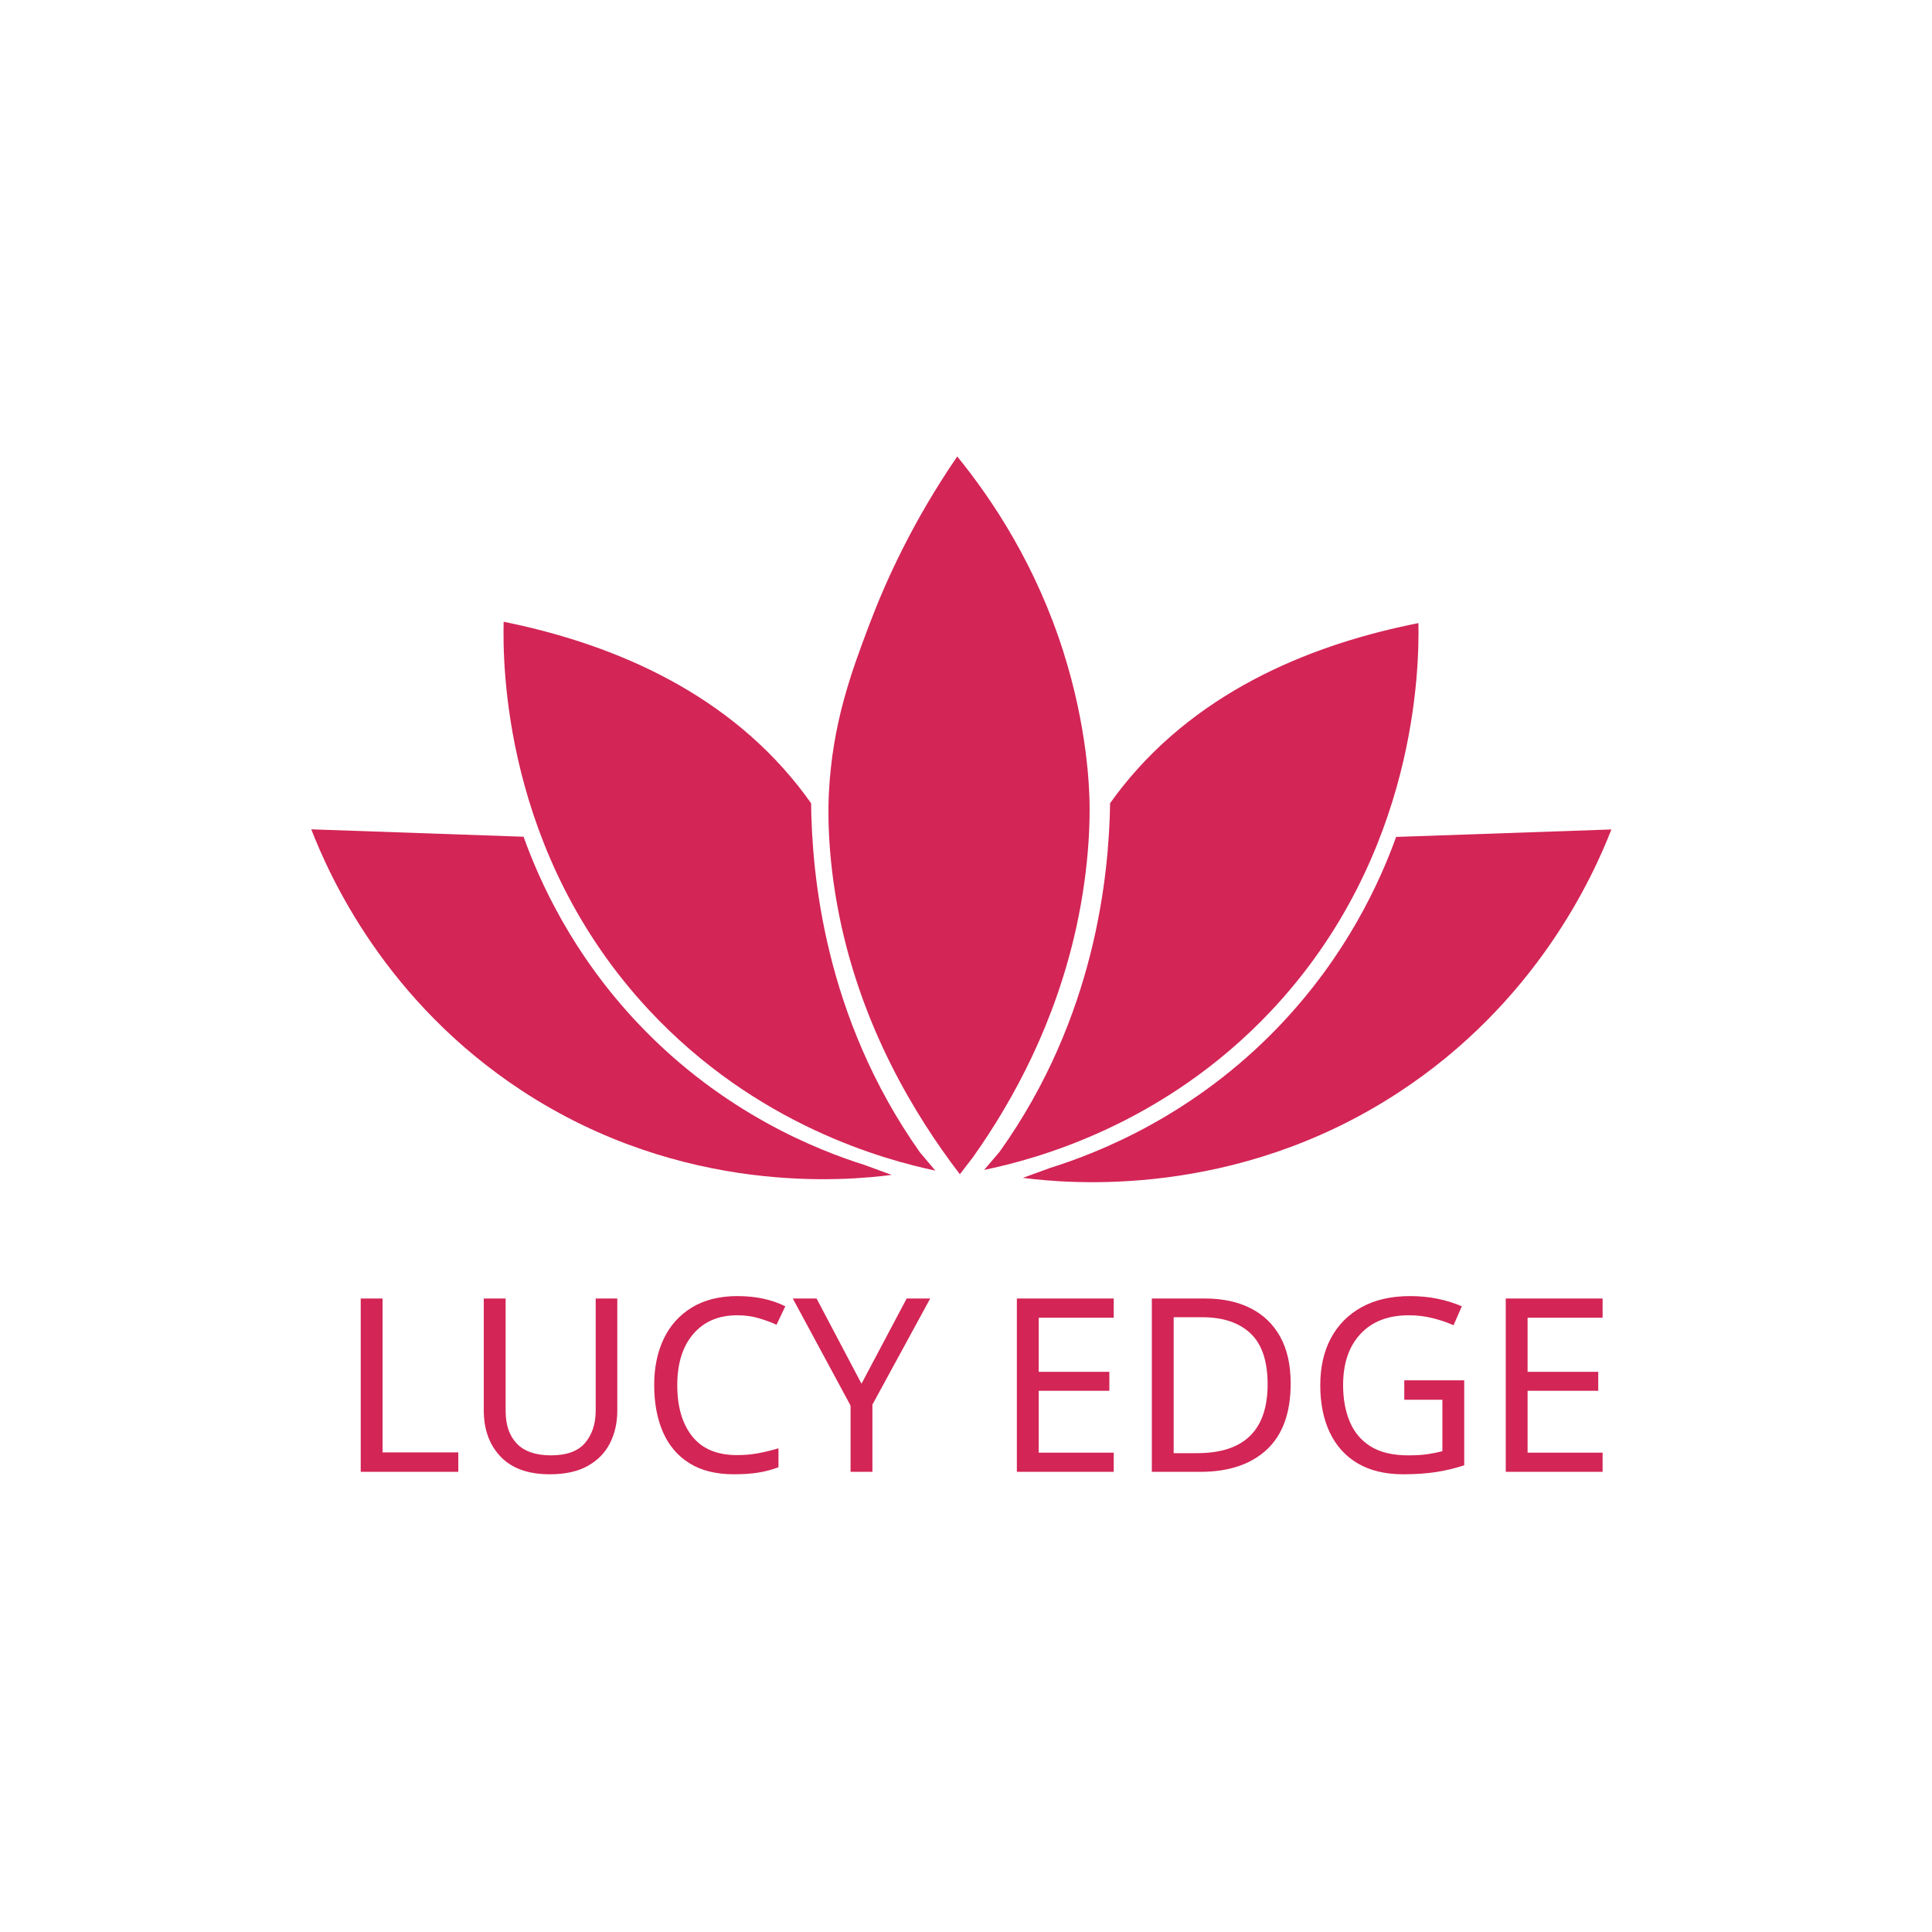
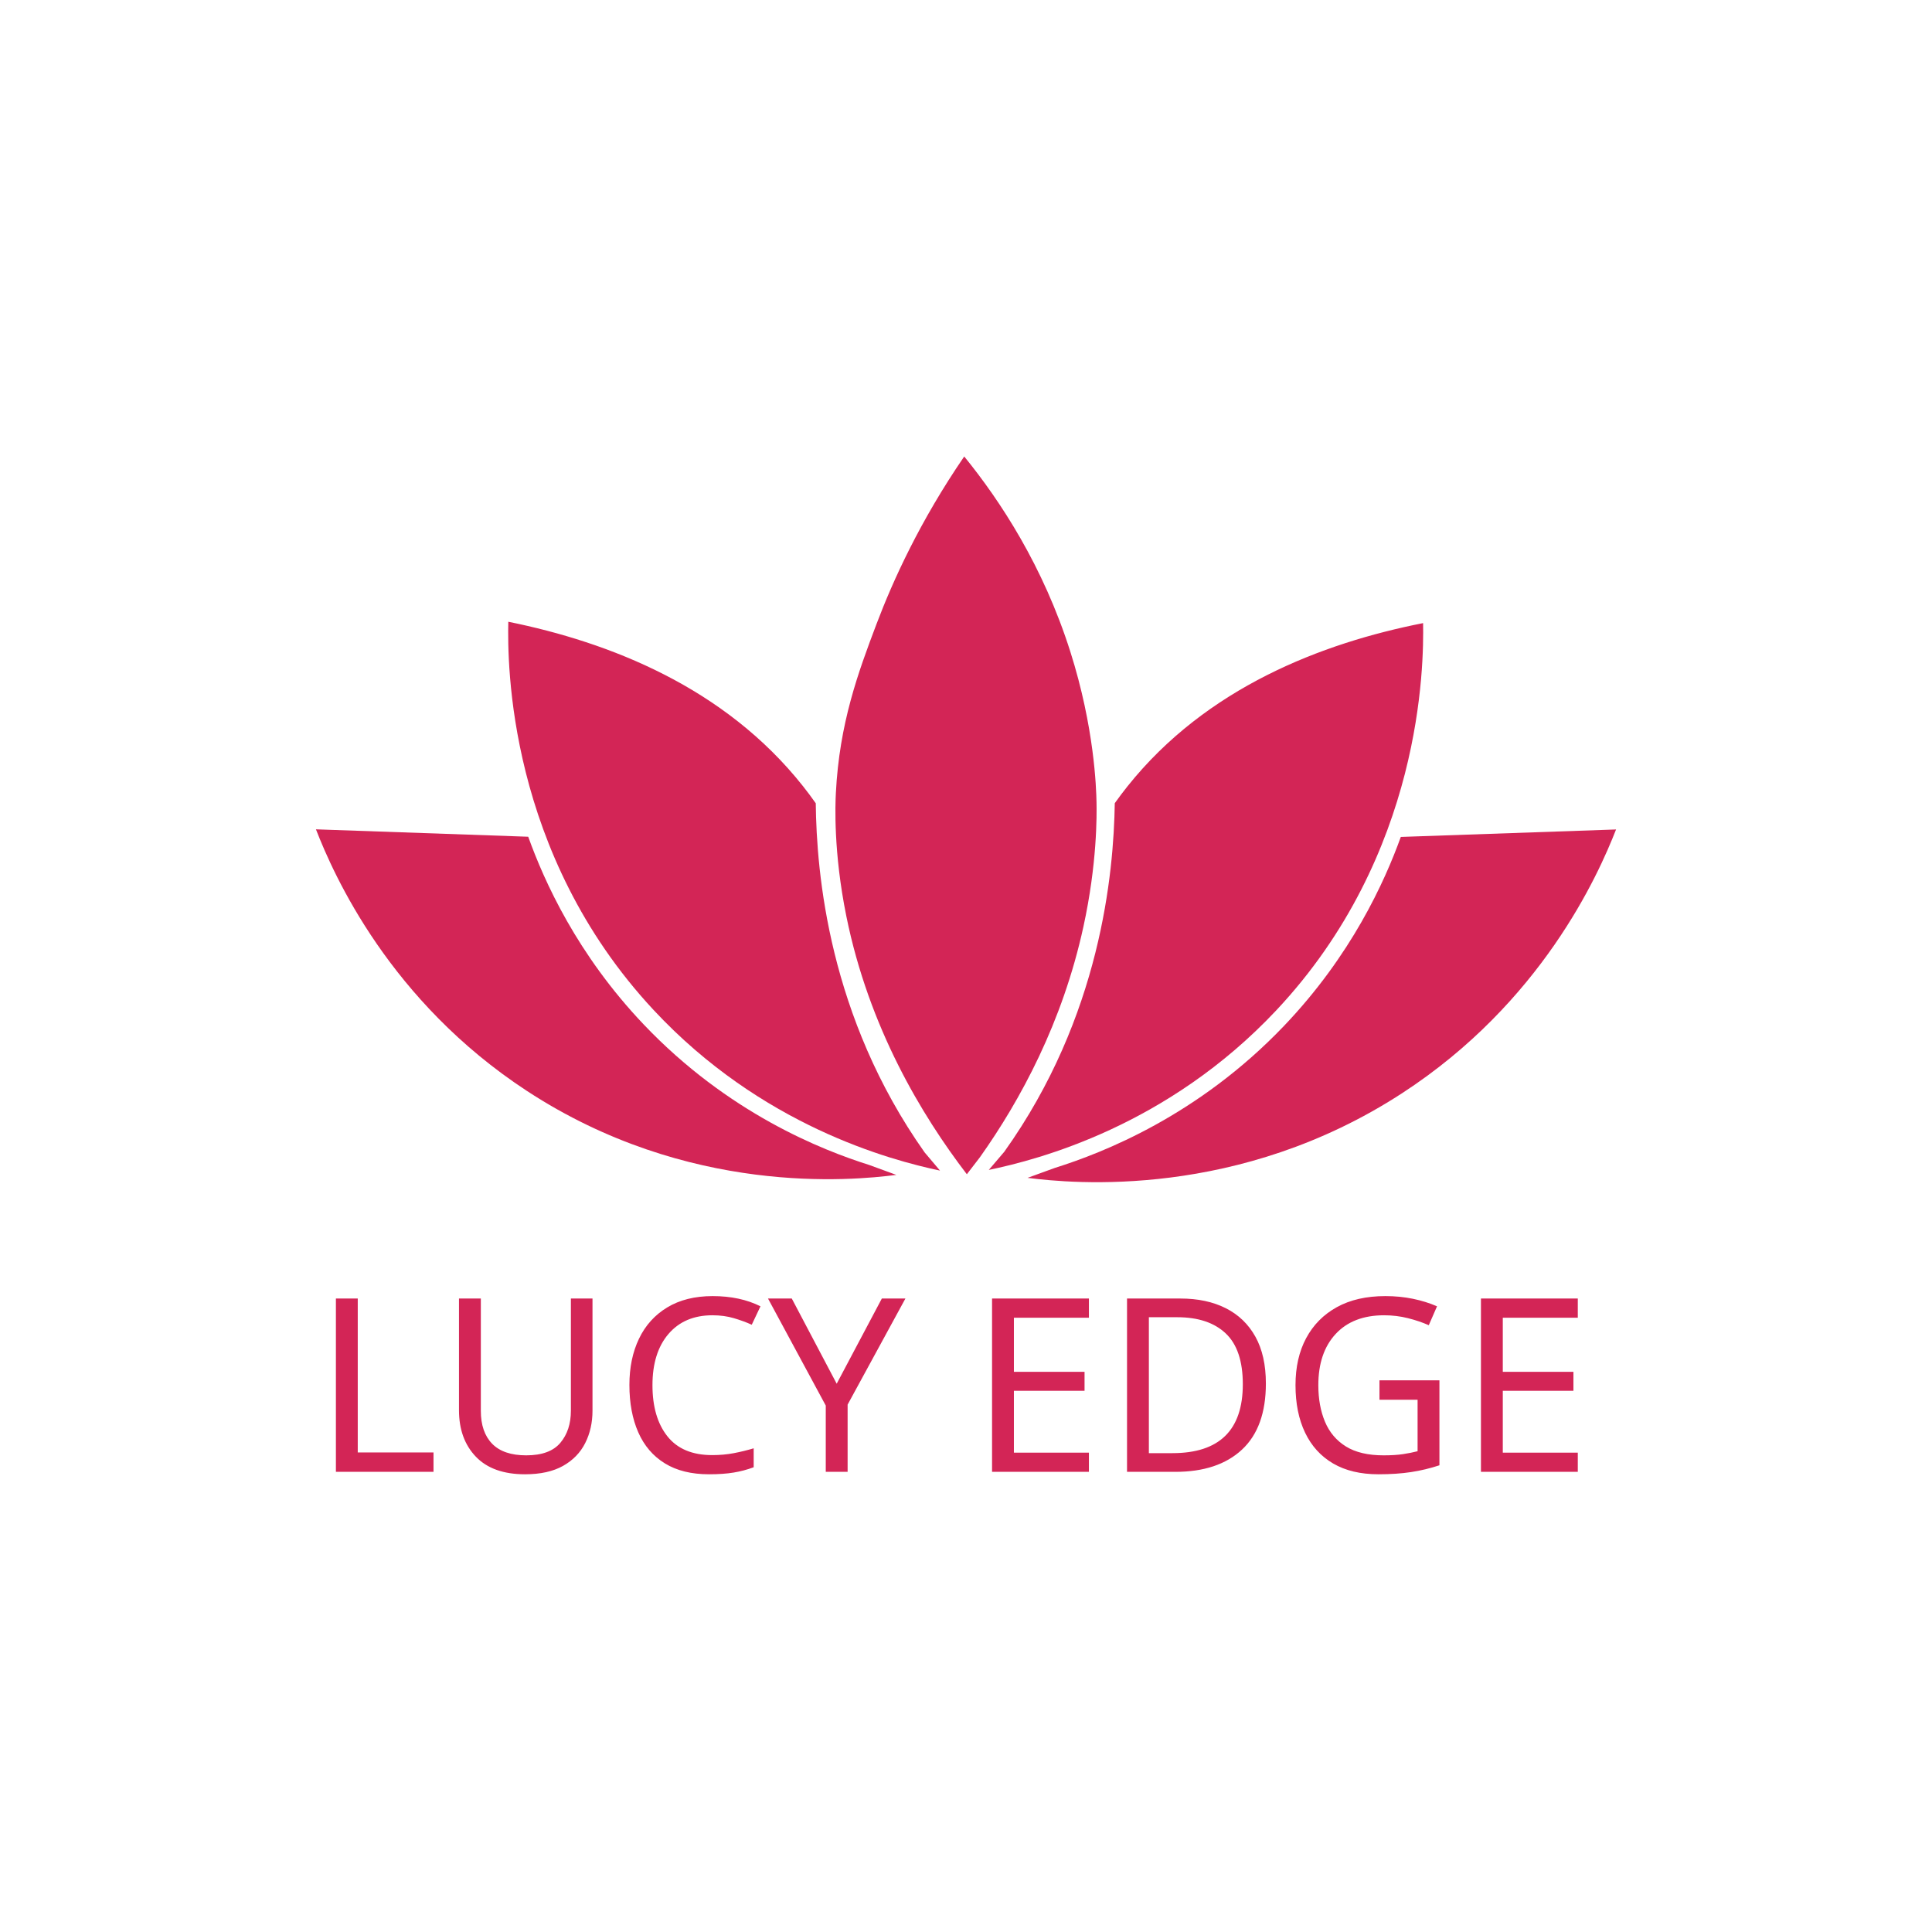
<svg xmlns="http://www.w3.org/2000/svg" width="1356.013" height="1356.013" viewBox="0 0 1356.013 1356.013">
  <defs>
    <clipPath clipPathUnits="userSpaceOnUse" id="a">
      <path d="M0 1017.008h1017.008V0H0z" />
    </clipPath>
    <clipPath clipPathUnits="userSpaceOnUse" id="b">
      <path d="M0 1017.008h1017.008V0H0z" />
    </clipPath>
  </defs>
-   <g clip-path="url(#a)" transform="matrix(1.4198 0 0 -1.4198 -31.223 1411.234)" fill="#d32556">
+   <g clip-path="url(#a)" transform="matrix(1.4198 0 0 -1.4198 -27.946 1411.234)" fill="#d32556">
    <path d="M484.369 415.29c-24.64 5.212-88.32 22.162-141.706 79.522-72.068 77.434-72.162 171.334-71.701 191.795 49.99-10.117 106.99-32.364 145.739-81.36a188.985 188.985 0 0 0 6.25-8.371c.388-34.51 6.366-105.466 53.822-172.604m31.717-8.642c24.663 5.097 88.424 21.744 142.081 78.85 72.435 77.092 72.973 170.99 72.61 191.454-50.04-9.88-107.144-31.857-146.124-80.67a190.308 190.308 0 0 1-6.29-8.34c-.55-34.507-6.865-105.435-54.638-172.347" />
    <path d="M462.784 413.164c-22.026-2.839-102.994-10.57-182.583 41.487-67.898 44.412-95.512 106.648-104.333 129.342l104.94-3.66c7.894-21.977 24.096-58.087 57.019-92.736 41.779-43.97 88.234-62.17 111.612-69.552m78.2-6.342c22.335-2.862 104.437-10.657 185.14 41.826 68.849 44.775 96.85 107.518 105.794 130.397l-106.41-3.69c-8.004-22.156-24.433-58.56-57.817-93.493-42.364-44.329-89.47-62.678-113.175-70.119" />
  </g>
-   <text y="-266.82" x="191.86" style="-inkscape-font-specification:'sans-serif, Normal';font-variant-ligatures:normal;font-variant-caps:normal;font-variant-numeric:normal;font-feature-settings:normal;text-align:start" transform="translate(18.581 1336.315) scale(1.1366)" font-weight="400" font-size="149.899" font-family="sans-serif" fill="#d32556" stroke-width="1.249">
-     <tspan y="-266.82" x="191.86 266.809 369.939 471.271 563.308 607.379 689.223 791.154 898.032">LUCY EDGE</tspan>
+   <text y="-242.225" x="164.432" style="-inkscape-font-specification:'sans-serif, Normal';font-variant-ligatures:normal;font-variant-caps:normal;font-variant-numeric:normal;font-feature-settings:normal;text-align:start" transform="translate(0 1356.013) scale(1.33333)" font-weight="400" font-size="127.782" font-family="sans-serif" fill="#d32556" stroke-width="1.065">
+     <tspan y="-242.225" x="164.432 228.323 316.237 402.618 481.076 518.643 588.412 675.304 766.412">LUCY EDGE</tspan>
  </text>
-   <g clip-path="url(#b)" transform="matrix(1.4198 0 0 -1.4198 -31.223 1411.234)">
+   <g clip-path="url(#b)" transform="matrix(1.4198 0 0 -1.4198 -26.326 1411.234)">
    <path d="M496.495 413.48c-22.328 29.158-48.402 72.471-59.57 127.557-6.44 31.766-5.461 55.301-5.18 60.865 1.74 34.477 11.003 59.564 20.072 83.527 8.164 21.572 21.47 50.888 43.383 82.882 17.916-22.034 39.027-54.204 52.448-96.478 11.912-37.525 12.809-67.401 12.95-74.463.127-6.4.352-30.222-6.476-61.513-10.322-47.307-31.087-85.667-51.152-113.96" fill="#d32556" />
  </g>
</svg>
